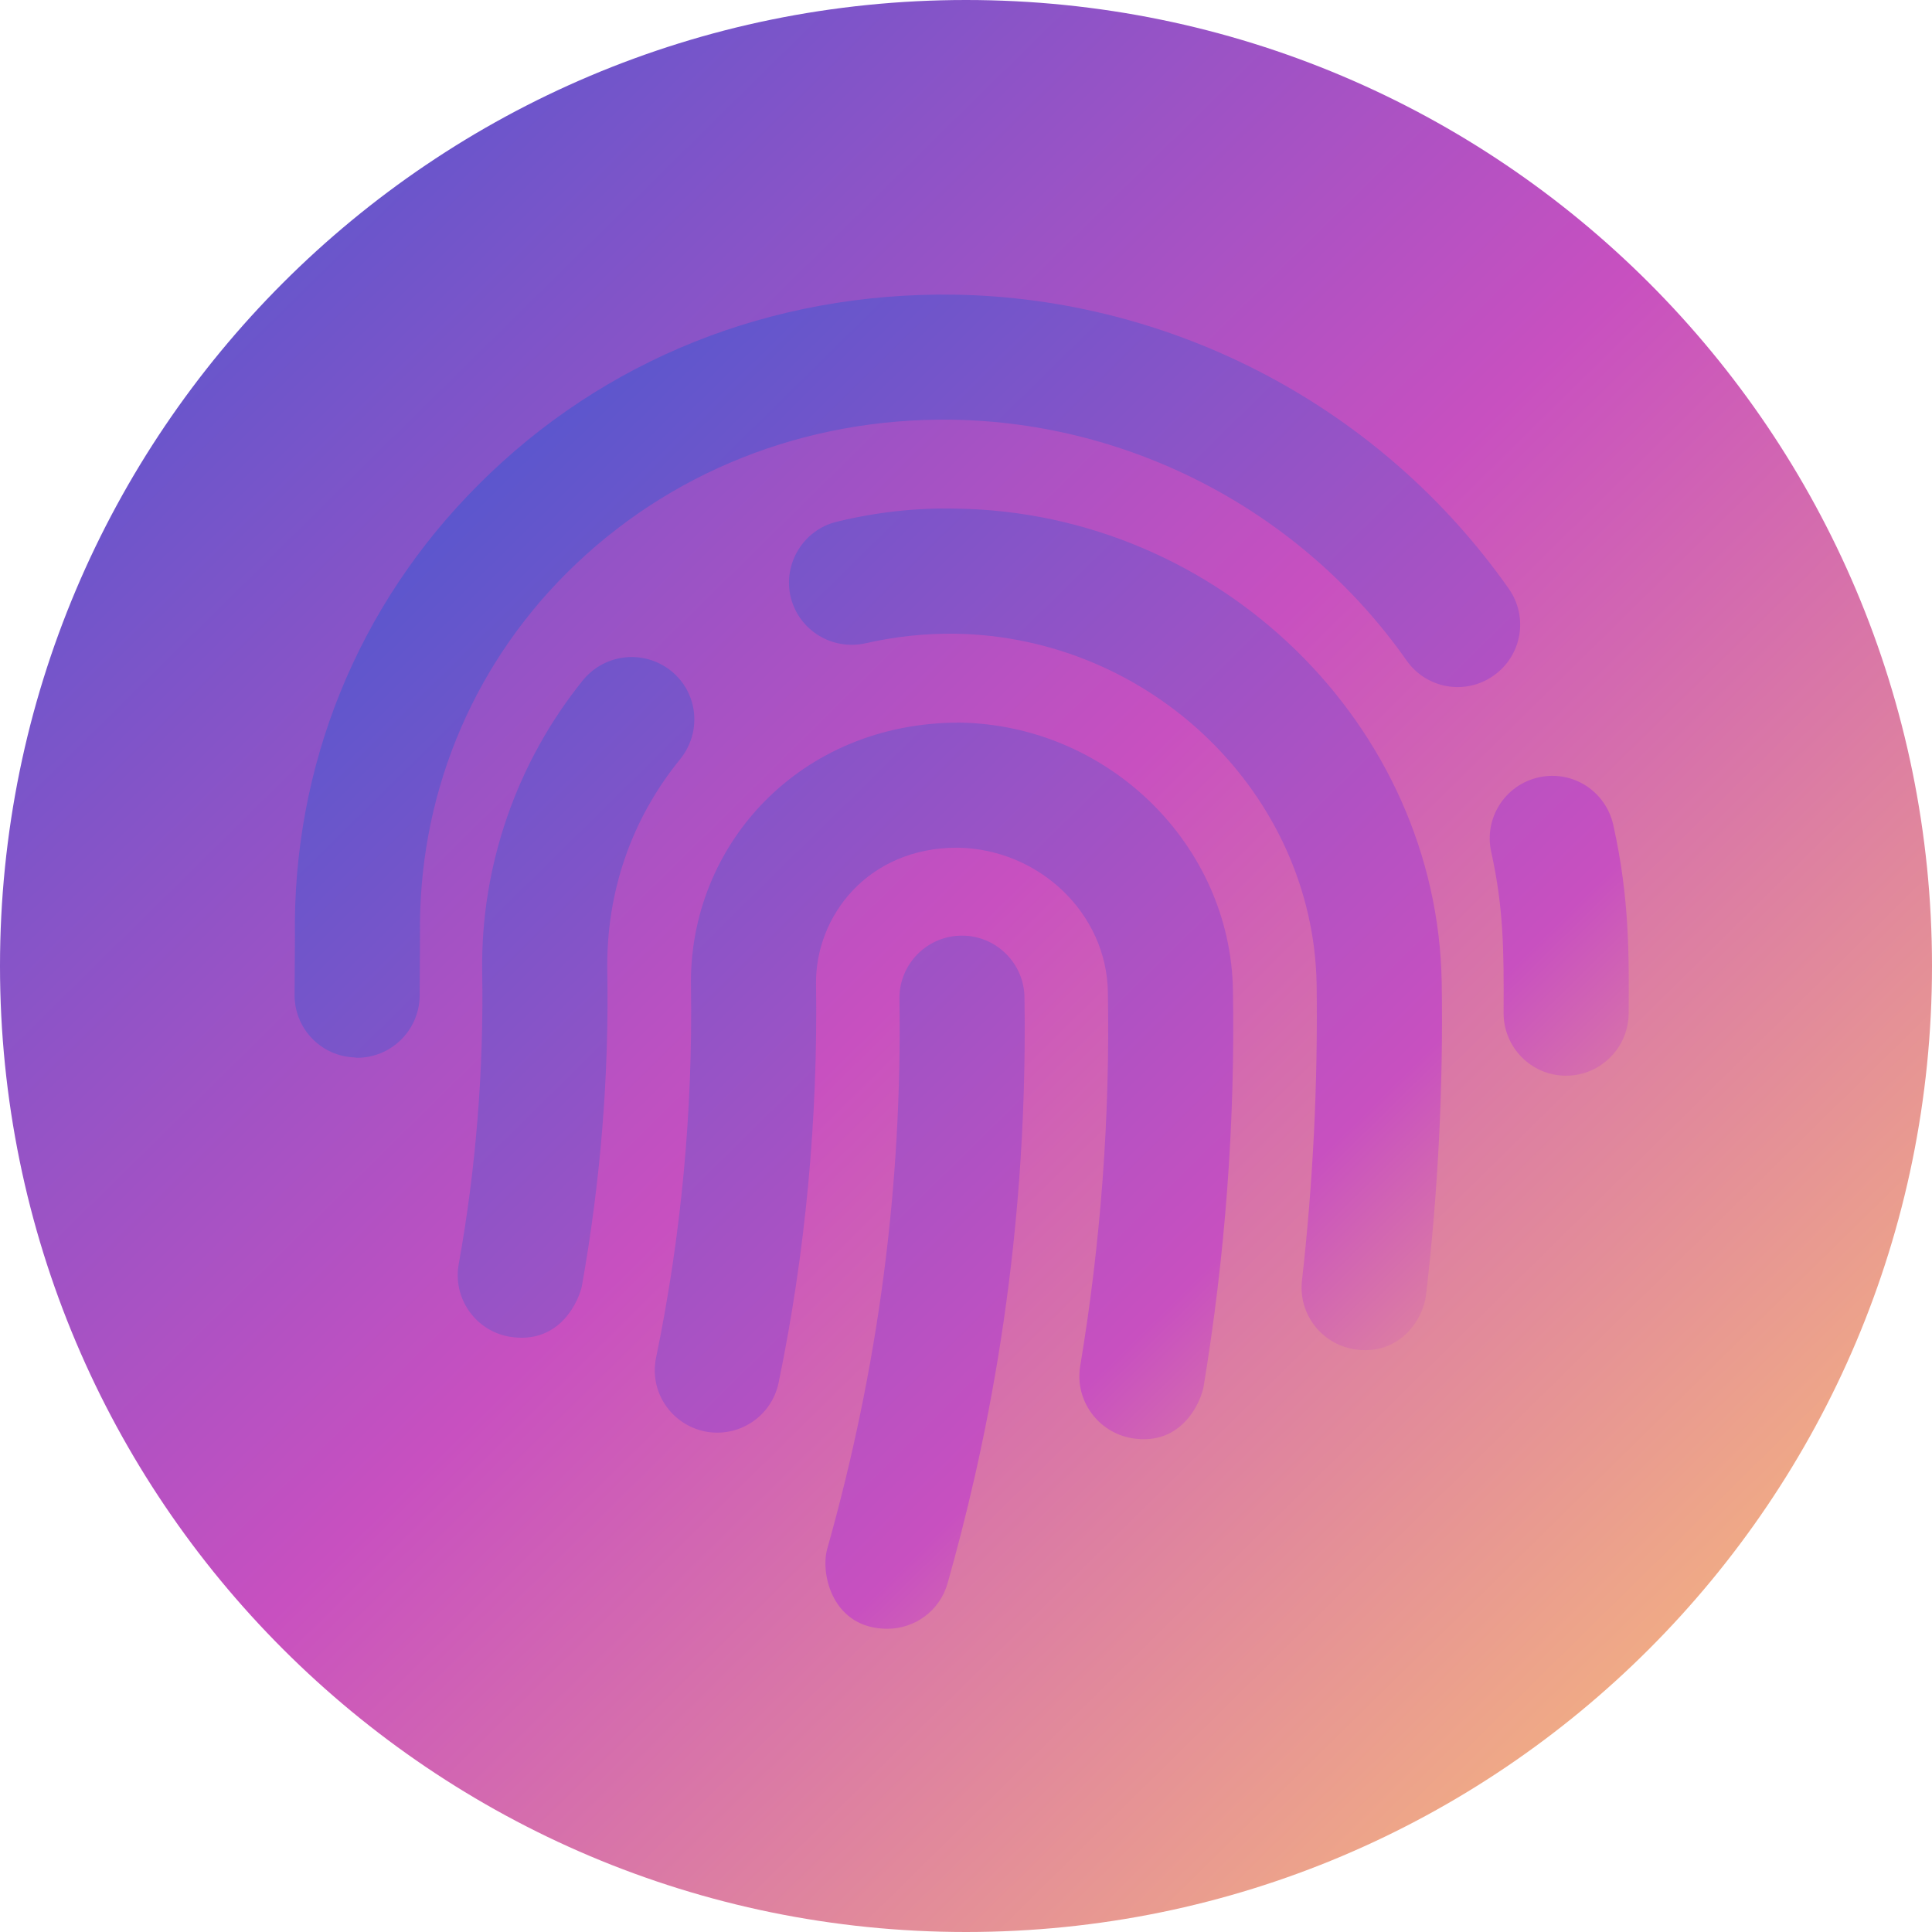
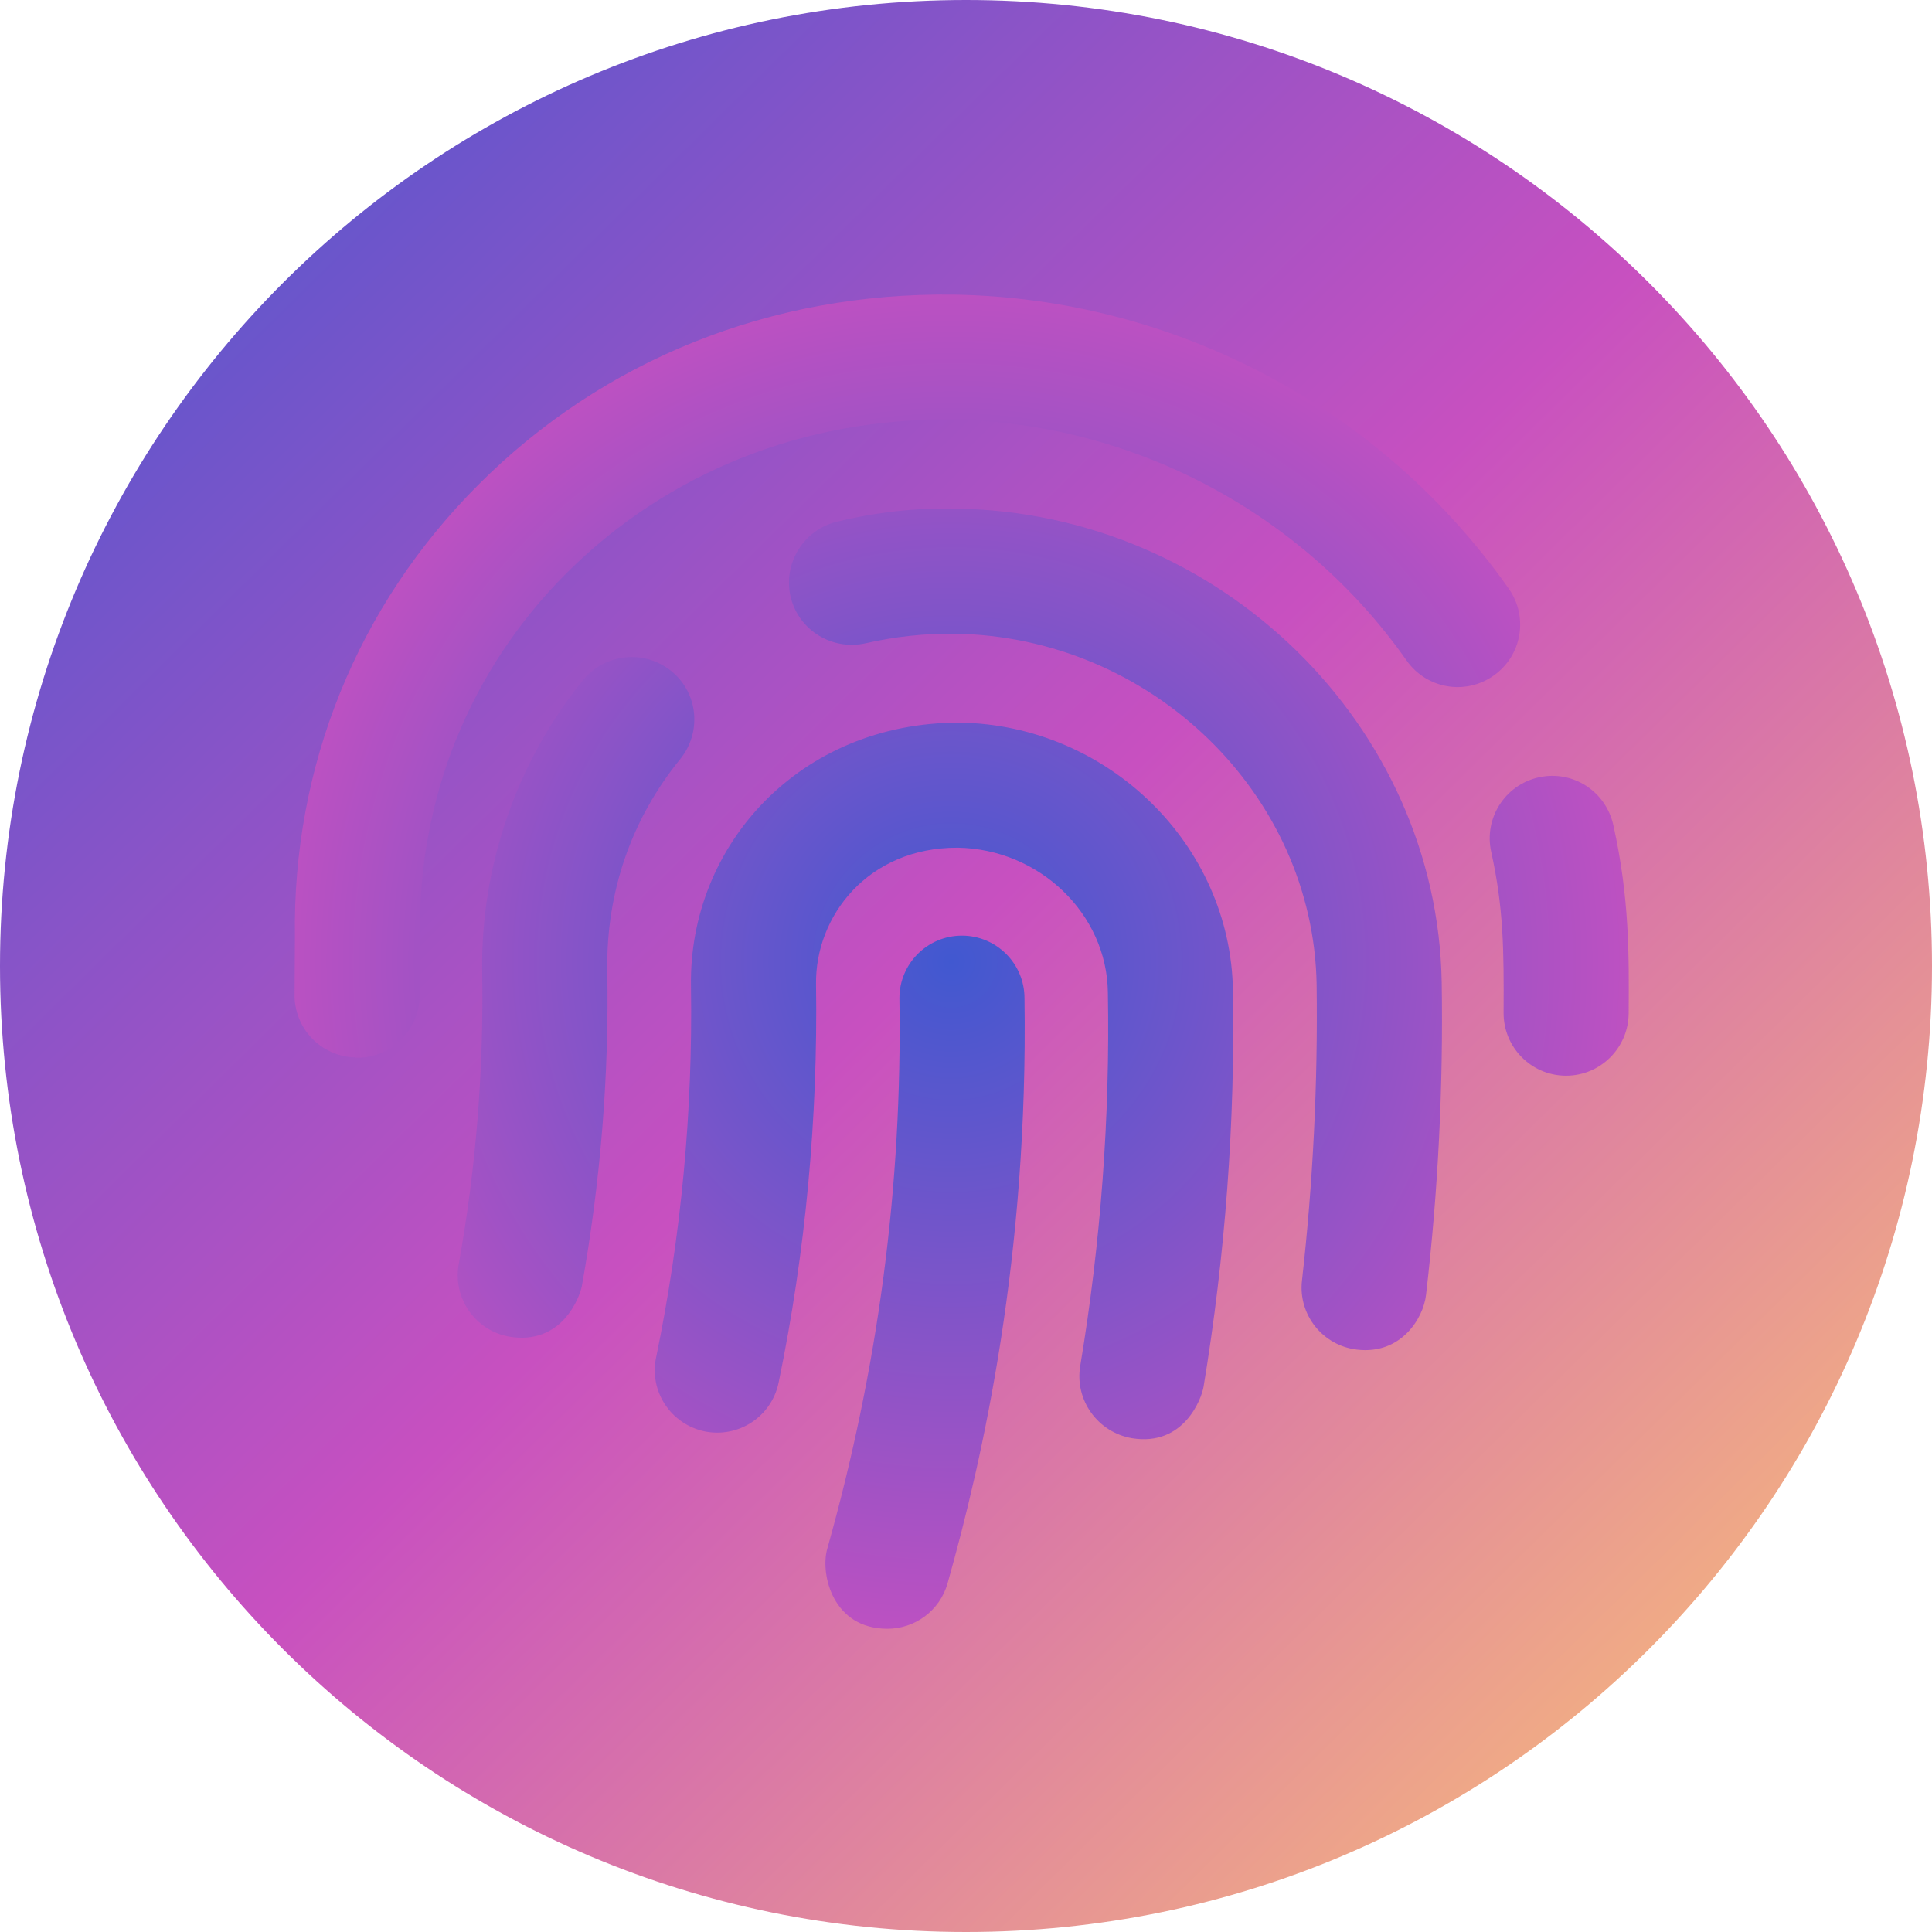
<svg xmlns="http://www.w3.org/2000/svg" width="223" height="223" viewBox="0 0 223 223" fill="none">
  <circle cx="111.5" cy="111.5" r="111.5" fill="url(#paint0_linear)" />
-   <path d="M111.033 107.995C107.048 107.995 103.815 111.229 103.815 115.214C104.153 136.944 101.371 157.885 95.469 178.826C94.679 181.759 96.145 188 102.424 188C105.582 188 108.476 185.932 109.378 182.737C113.439 168.337 118.702 145.028 118.251 115.214C118.251 111.229 115.017 107.995 111.033 107.995ZM110.77 83.408C92.349 83.37 79.491 97.544 79.754 113.823C79.98 128.222 78.627 142.659 75.732 156.682C74.905 160.592 77.424 164.39 81.334 165.217C85.243 166.006 89.04 163.525 89.867 159.615C92.988 144.539 94.416 129.049 94.191 113.597C94.078 105.777 100.168 97.807 110.544 97.845C119.98 97.995 127.762 105.477 127.875 114.537C128.138 128.974 127.047 143.486 124.679 157.697C124.04 161.608 126.709 165.329 130.657 166.006C136.634 166.984 138.702 161.457 138.927 160.029C141.408 144.99 142.574 129.613 142.311 114.312C142.047 97.506 127.912 83.671 110.77 83.408ZM77.499 77.467C74.379 74.949 69.868 75.4 67.311 78.483C59.642 87.957 55.469 99.95 55.657 112.169C55.845 123.485 54.943 134.839 52.95 145.892C52.236 149.802 54.83 153.562 58.739 154.276C64.792 155.329 66.898 149.802 67.161 148.449C69.303 136.456 70.319 124.199 70.093 111.943C69.98 102.958 72.875 94.536 78.514 87.618C81.033 84.498 80.582 79.986 77.499 77.467ZM110.394 58.707C105.769 58.594 101.108 59.12 96.634 60.211C92.762 61.113 90.356 65.023 91.258 68.896C92.198 72.768 96.07 75.137 99.98 74.234C103.288 73.482 106.709 73.106 110.206 73.144C132.875 73.482 151.596 91.641 151.972 113.635C152.123 125.027 151.559 136.493 150.28 147.81C149.829 151.757 152.687 155.329 156.634 155.78C161.671 156.382 164.303 152.209 164.604 149.426C165.995 137.471 166.596 125.44 166.408 113.409C165.92 83.709 140.807 59.158 110.394 58.707ZM186.22 95.25C185.355 91.341 181.559 88.859 177.611 89.724C173.701 90.589 171.258 94.461 172.123 98.333C173.551 104.8 173.589 109.612 173.551 116.868C173.513 120.853 176.709 124.124 180.694 124.162H180.769C184.717 124.162 187.95 120.966 187.987 116.981C188.025 110.326 188.1 103.71 186.22 95.25ZM174.153 67.956C159.491 47.09 135.544 34.383 110.018 34.007C89.04 33.743 69.642 41.488 55.206 55.963C41.258 69.911 33.74 88.445 34.041 108.183L34.003 114.65C33.89 118.635 37.011 121.944 40.995 122.056C41.07 122.094 41.146 122.094 41.221 122.094C45.131 122.094 48.326 118.974 48.439 115.063L48.477 107.958C48.251 92.167 54.228 77.317 65.394 66.151C77.085 54.496 92.875 48.218 109.83 48.443C130.694 48.744 150.356 59.158 162.348 76.227C164.641 79.498 169.115 80.287 172.386 77.994C175.656 75.701 176.446 71.226 174.153 67.956Z" fill="url(#paint1_linear)" />
+   <path d="M111.033 107.995C107.048 107.995 103.815 111.229 103.815 115.214C104.153 136.944 101.371 157.885 95.469 178.826C94.679 181.759 96.145 188 102.424 188C105.582 188 108.476 185.932 109.378 182.737C113.439 168.337 118.702 145.028 118.251 115.214C118.251 111.229 115.017 107.995 111.033 107.995ZM110.77 83.408C92.349 83.37 79.491 97.544 79.754 113.823C79.98 128.222 78.627 142.659 75.732 156.682C74.905 160.592 77.424 164.39 81.334 165.217C85.243 166.006 89.04 163.525 89.867 159.615C92.988 144.539 94.416 129.049 94.191 113.597C94.078 105.777 100.168 97.807 110.544 97.845C119.98 97.995 127.762 105.477 127.875 114.537C128.138 128.974 127.047 143.486 124.679 157.697C124.04 161.608 126.709 165.329 130.657 166.006C136.634 166.984 138.702 161.457 138.927 160.029C141.408 144.99 142.574 129.613 142.311 114.312C142.047 97.506 127.912 83.671 110.77 83.408ZM77.499 77.467C74.379 74.949 69.868 75.4 67.311 78.482C59.642 87.957 55.469 99.95 55.657 112.169C55.845 123.485 54.943 134.839 52.95 145.892C52.236 149.802 54.83 153.562 58.739 154.276C64.792 155.329 66.898 149.802 67.161 148.449C69.303 136.456 70.319 124.199 70.093 111.943C69.98 102.958 72.875 94.536 78.514 87.618C81.033 84.498 80.582 79.986 77.499 77.467ZM110.394 58.707C105.769 58.594 101.108 59.12 96.634 60.211C92.762 61.113 90.356 65.023 91.258 68.896C92.198 72.768 96.07 75.137 99.98 74.234C103.288 73.482 106.709 73.106 110.206 73.144C132.875 73.482 151.596 91.641 151.972 113.635C152.123 125.027 151.559 136.493 150.28 147.81C149.829 151.757 152.687 155.329 156.634 155.78C161.671 156.382 164.303 152.208 164.604 149.426C165.995 137.471 166.596 125.44 166.408 113.409C165.92 83.709 140.807 59.158 110.394 58.707ZM186.22 95.25C185.355 91.341 181.559 88.859 177.611 89.724C173.701 90.589 171.258 94.461 172.123 98.333C173.551 104.8 173.589 109.612 173.551 116.868C173.513 120.853 176.709 124.124 180.694 124.162H180.769C184.717 124.162 187.95 120.966 187.987 116.981C188.025 110.326 188.1 103.71 186.22 95.25ZM174.153 67.956C159.491 47.09 135.544 34.383 110.018 34.007C89.04 33.743 69.642 41.488 55.206 55.963C41.258 69.911 33.74 88.445 34.041 108.183L34.003 114.65C33.89 118.635 37.011 121.944 40.995 122.056C41.07 122.094 41.146 122.094 41.221 122.094C45.131 122.094 48.326 118.974 48.439 115.063L48.477 107.958C48.251 92.167 54.228 77.317 65.394 66.151C77.085 54.496 92.875 48.218 109.83 48.443C130.694 48.744 150.356 59.158 162.348 76.227C164.641 79.498 169.115 80.287 172.386 77.994C175.656 75.701 176.446 71.226 174.153 67.956Z" fill="url(#paint1_radial)" />
  <defs>
    <linearGradient id="paint0_linear" x1="0" y1="0" x2="219.5" y2="223" gradientUnits="userSpaceOnUse">
      <stop stop-color="#4158D0" />
      <stop offset="0.495" stop-color="#C850C0" />
      <stop offset="1" stop-color="#FFCC70" />
    </linearGradient>
-     <linearGradient id="paint1_linear" x1="34" y1="34" x2="185.583" y2="188" gradientUnits="userSpaceOnUse">
+     <radialGradient id="paint1_radial" cx="0" cy="0" r="1" gradientUnits="userSpaceOnUse" gradientTransform="translate(109.791 111) rotate(45.4532) scale(108.043)">
      <stop stop-color="#4158D0" />
-       <stop offset="0.712" stop-color="#C850C0" />
+       <stop offset="0.792" stop-color="#C850C0" />
      <stop offset="1" stop-color="#FFCC70" />
-     </linearGradient>
+     </radialGradient>
  </defs>
</svg>
